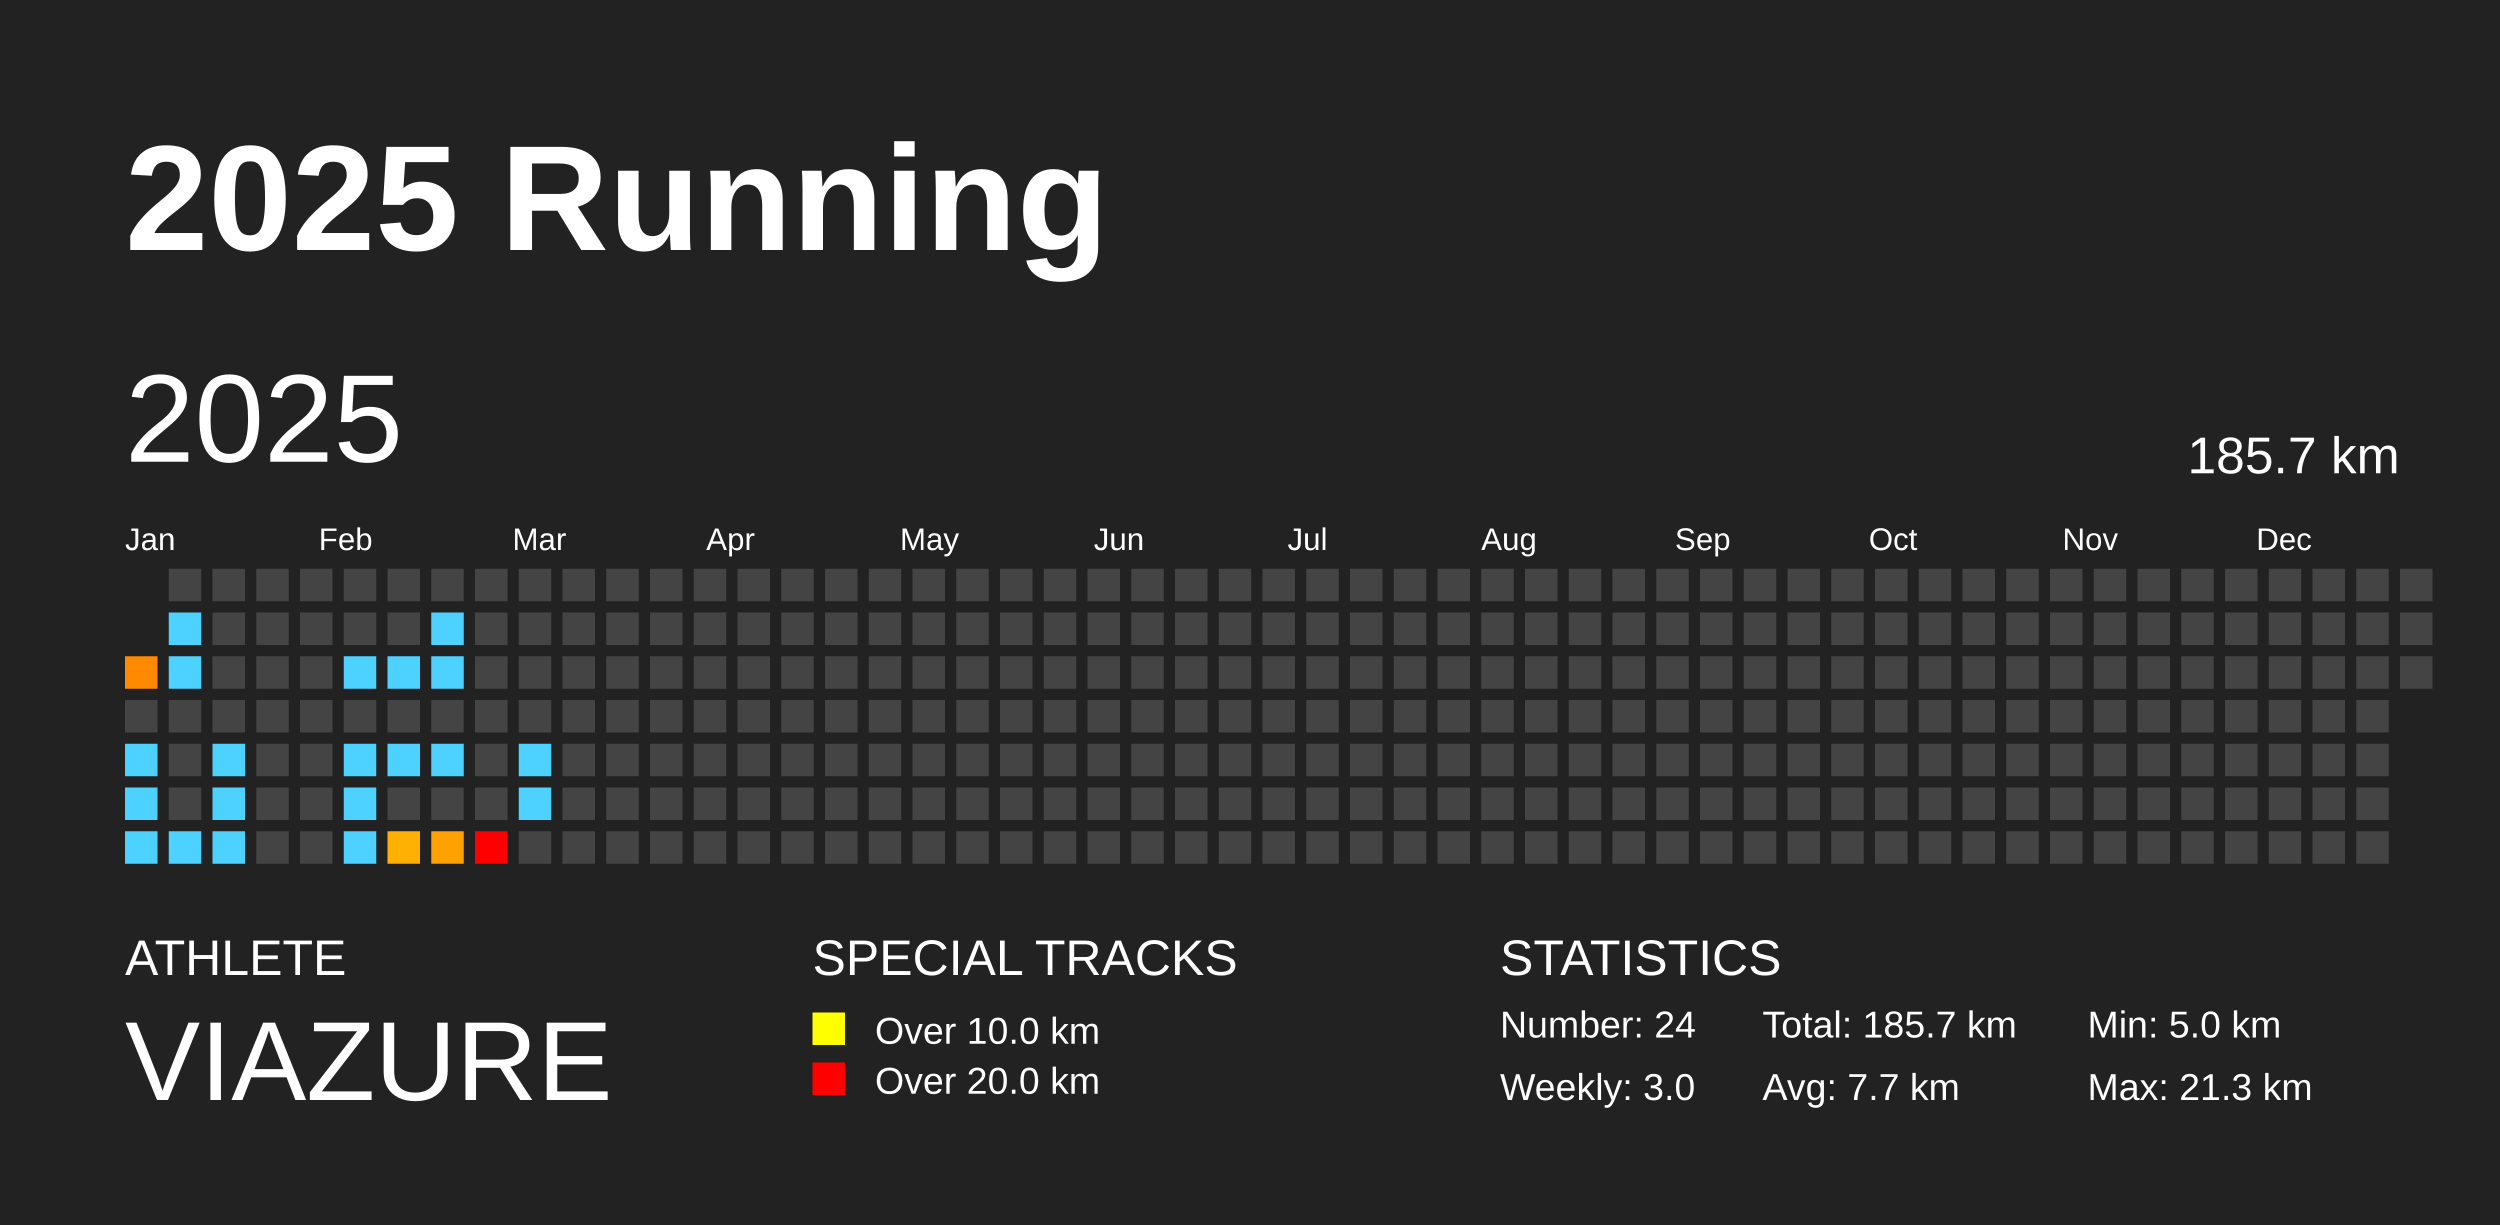
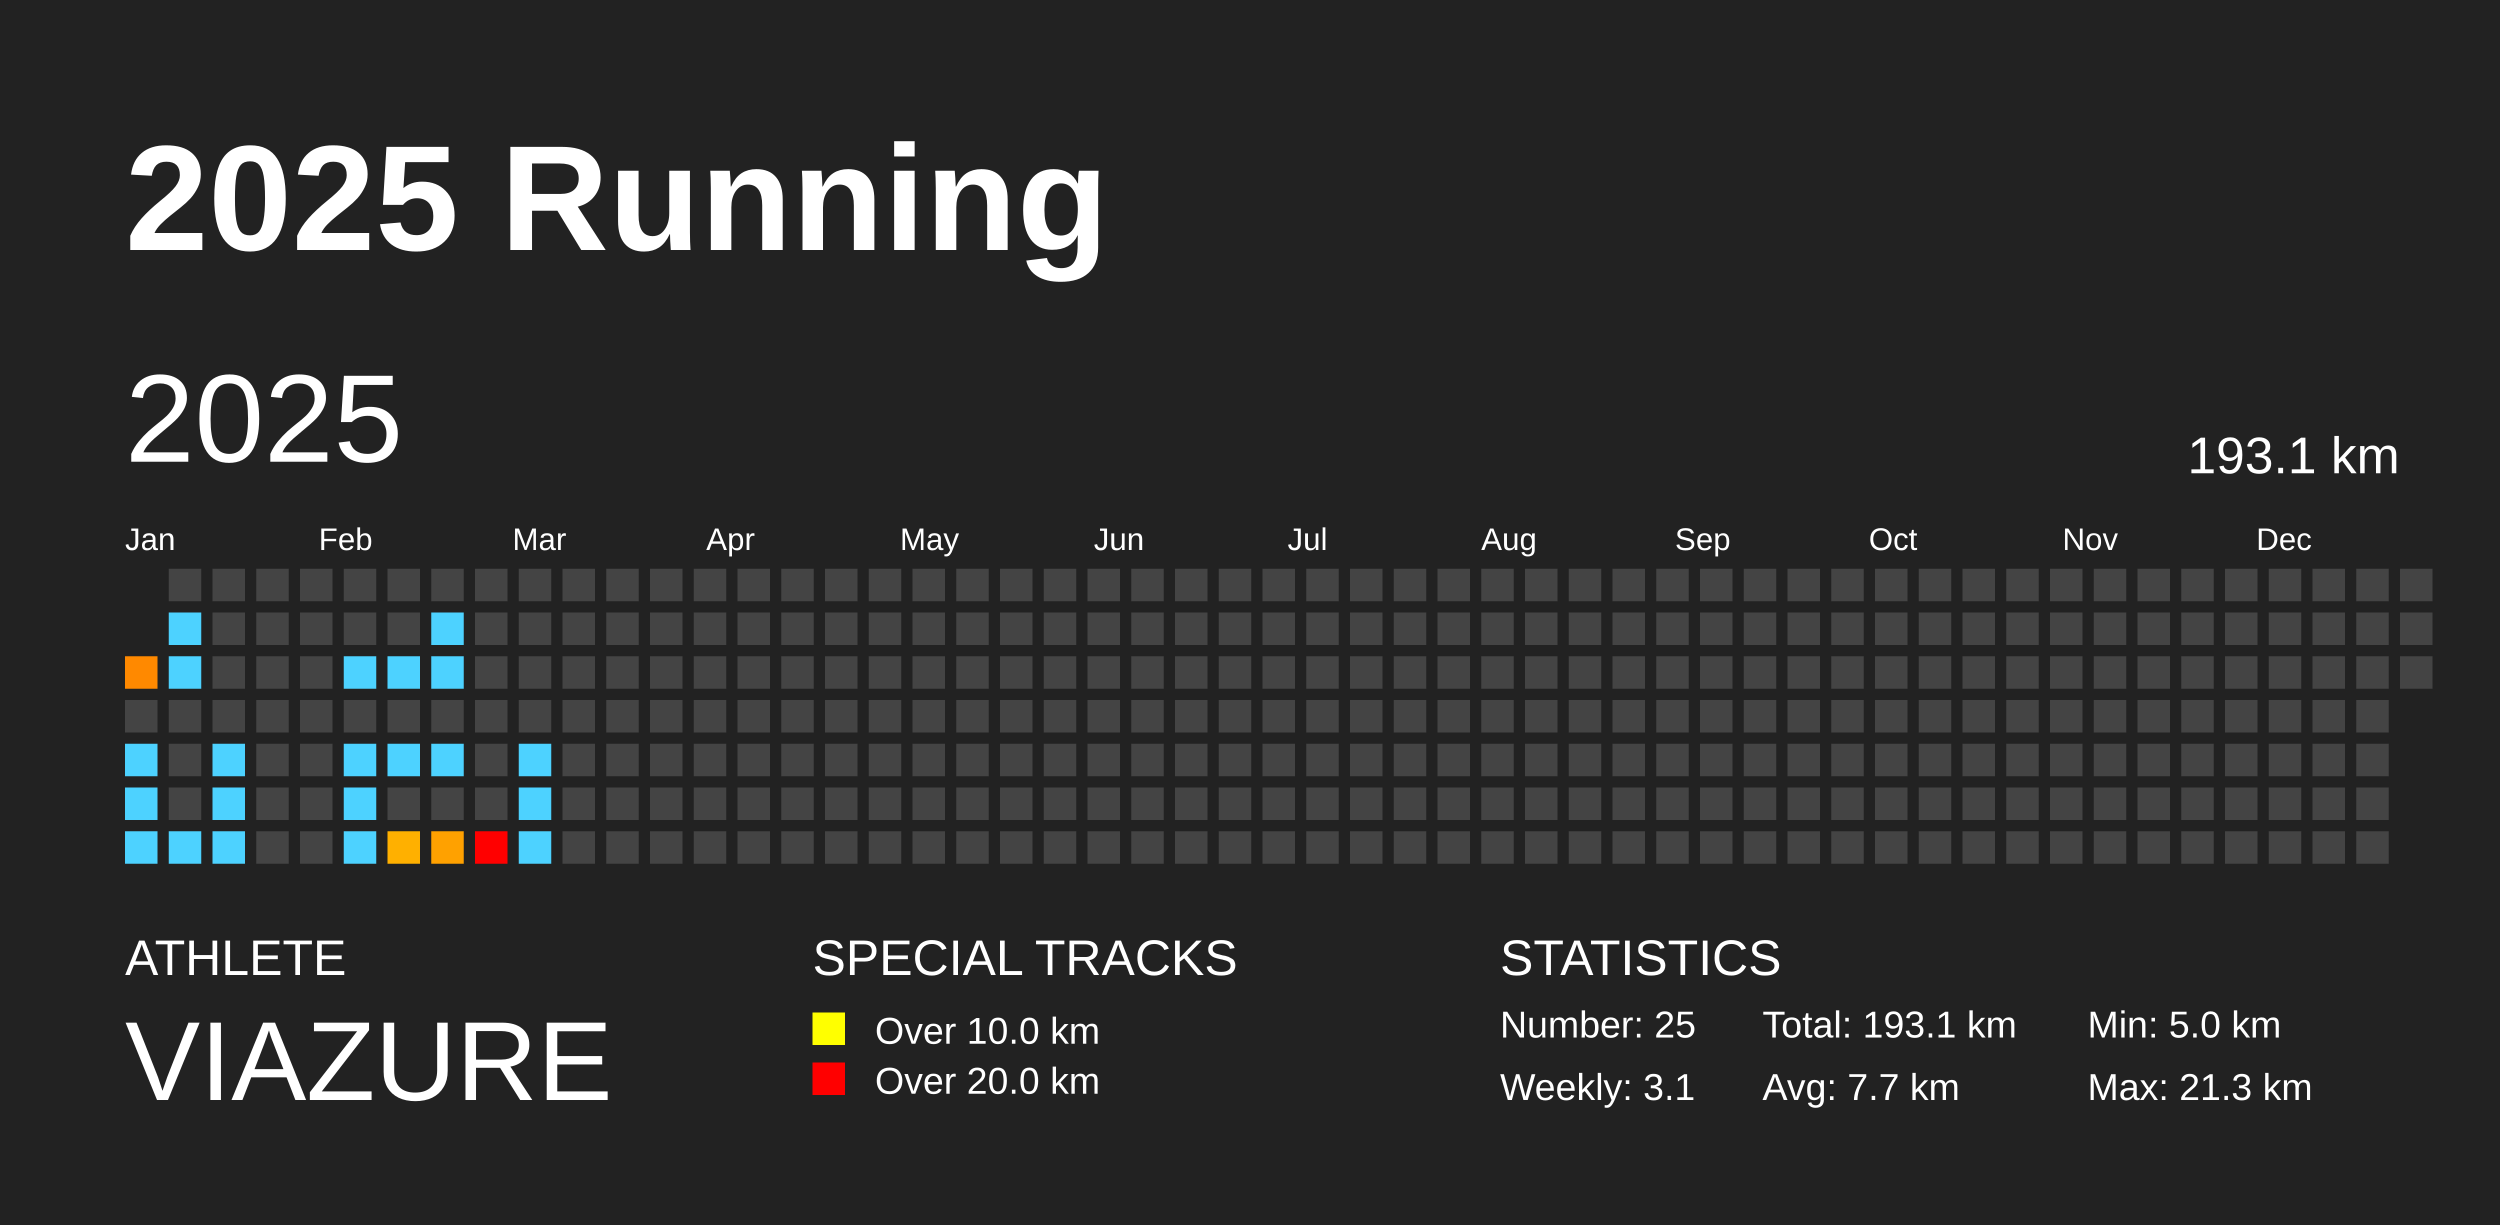
<svg xmlns="http://www.w3.org/2000/svg" baseProfile="full" height="98mm" version="1.1" viewBox="0,0,200,98" width="200mm">
  <defs />
  <rect fill="#222222" height="98" width="200" x="0" y="0" />
  <text fill="#FFFFFF" style="font-size:12px; font-family:Arial; font-weight:bold;" x="10" y="20">2025 Running</text>
  <text fill="#FFFFFF" style="font-size:4px; font-family:Arial" x="10" y="78">ATHLETE</text>
  <text fill="#FFFFFF" style="font-size:9px; font-family:Arial" x="10" y="88">VIAZURE</text>
  <text fill="#FFFFFF" style="font-size:4px; font-family:Arial" x="65" y="78">SPECIAL TRACKS</text>
  <rect fill="yellow" height="2.6" width="2.6" x="65" y="81" />
  <text fill="#FFFFFF" style="font-size:3px; font-family:Arial" x="70" y="83.5">Over 10.0 km</text>
  <rect fill="red" height="2.6" width="2.6" x="65" y="85" />
  <text fill="#FFFFFF" style="font-size:3px; font-family:Arial" x="70" y="87.5">Over 20.0 km</text>
  <text fill="#FFFFFF" style="font-size:4px; font-family:Arial" x="120" y="78">STATISTICS</text>
-   <text fill="#FFFFFF" style="font-size:3px; font-family:Arial" x="120" y="83">Number: 24</text>
-   <text fill="#FFFFFF" style="font-size:3px; font-family:Arial" x="120" y="88">Weekly: 3.0</text>
-   <text fill="#FFFFFF" style="font-size:3px; font-family:Arial" x="141" y="83">Total: 185.7 km</text>
+   <text fill="#FFFFFF" style="font-size:3px; font-family:Arial" x="120" y="83">Number: 25</text>
+   <text fill="#FFFFFF" style="font-size:3px; font-family:Arial" x="120" y="88">Weekly: 3.1</text>
+   <text fill="#FFFFFF" style="font-size:3px; font-family:Arial" x="141" y="83">Total: 193.1 km</text>
  <text fill="#FFFFFF" style="font-size:3px; font-family:Arial" x="141" y="88">Avg: 7.7 km</text>
  <text fill="#FFFFFF" style="font-size:3px; font-family:Arial" x="167" y="83">Min: 5.0 km</text>
  <text fill="#FFFFFF" style="font-size:3px; font-family:Arial" x="167" y="88">Max: 21.3 km</text>
  <text dominant-baseline="hanging" fill="#FFFFFF" style="font-size:10.0px; font-family:Arial;" x="10" y="30">2025</text>
-   <text dominant-baseline="hanging" fill="#FFFFFF" style="font-size:4.125px; font-family:Arial;" x="175" y="35">185.7 km</text>
+   <text dominant-baseline="hanging" fill="#FFFFFF" style="font-size:4.125px; font-family:Arial;" x="175" y="35">193.1 km</text>
  <text fill="#FFFFFF" style="font-size:2.5px; font-family:Arial" x="10.0" y="44">Jan</text>
  <text fill="#FFFFFF" style="font-size:2.5px; font-family:Arial" x="25.5" y="44">Feb</text>
  <text fill="#FFFFFF" style="font-size:2.5px; font-family:Arial" x="41.0" y="44">Mar</text>
  <text fill="#FFFFFF" style="font-size:2.5px; font-family:Arial" x="56.5" y="44">Apr</text>
  <text fill="#FFFFFF" style="font-size:2.5px; font-family:Arial" x="72.0" y="44">May</text>
  <text fill="#FFFFFF" style="font-size:2.5px; font-family:Arial" x="87.5" y="44">Jun</text>
  <text fill="#FFFFFF" style="font-size:2.5px; font-family:Arial" x="103.0" y="44">Jul</text>
  <text fill="#FFFFFF" style="font-size:2.5px; font-family:Arial" x="118.5" y="44">Aug</text>
  <text fill="#FFFFFF" style="font-size:2.5px; font-family:Arial" x="134.0" y="44">Sep</text>
  <text fill="#FFFFFF" style="font-size:2.5px; font-family:Arial" x="149.5" y="44">Oct</text>
  <text fill="#FFFFFF" style="font-size:2.5px; font-family:Arial" x="165.0" y="44">Nov</text>
  <text fill="#FFFFFF" style="font-size:2.5px; font-family:Arial" x="180.5" y="44">Dec</text>
  <rect fill="#ff8900" height="2.6" width="2.6" x="10.0" y="52.5" />
  <rect fill="#444444" height="2.6" width="2.6" x="10.0" y="56.0" />
  <rect fill="#4dd2ff" height="2.6" width="2.6" x="10.0" y="59.5" />
  <rect fill="#4dd2ff" height="2.6" width="2.6" x="10.0" y="63.0" />
  <rect fill="#4dd2ff" height="2.6" width="2.6" x="10.0" y="66.5" />
  <rect fill="#444444" height="2.6" width="2.6" x="13.5" y="45.5" />
  <rect fill="#4dd2ff" height="2.6" width="2.6" x="13.5" y="49.0" />
  <rect fill="#4dd2ff" height="2.6" width="2.6" x="13.5" y="52.5" />
  <rect fill="#444444" height="2.6" width="2.6" x="13.5" y="56.0" />
  <rect fill="#444444" height="2.6" width="2.6" x="13.5" y="59.5" />
  <rect fill="#444444" height="2.6" width="2.6" x="13.5" y="63.0" />
  <rect fill="#4dd2ff" height="2.6" width="2.6" x="13.5" y="66.5" />
  <rect fill="#444444" height="2.6" width="2.6" x="17.0" y="45.5" />
  <rect fill="#444444" height="2.6" width="2.6" x="17.0" y="49.0" />
  <rect fill="#444444" height="2.6" width="2.6" x="17.0" y="52.5" />
  <rect fill="#444444" height="2.6" width="2.6" x="17.0" y="56.0" />
  <rect fill="#4dd2ff" height="2.6" width="2.6" x="17.0" y="59.5" />
  <rect fill="#4dd2ff" height="2.6" width="2.6" x="17.0" y="63.0" />
  <rect fill="#4dd2ff" height="2.6" width="2.6" x="17.0" y="66.5" />
  <rect fill="#444444" height="2.6" width="2.6" x="20.5" y="45.5" />
  <rect fill="#444444" height="2.6" width="2.6" x="20.5" y="49.0" />
  <rect fill="#444444" height="2.6" width="2.6" x="20.5" y="52.5" />
  <rect fill="#444444" height="2.6" width="2.6" x="20.5" y="56.0" />
  <rect fill="#444444" height="2.6" width="2.6" x="20.5" y="59.5" />
  <rect fill="#444444" height="2.6" width="2.6" x="20.5" y="63.0" />
  <rect fill="#444444" height="2.6" width="2.6" x="20.5" y="66.5" />
  <rect fill="#444444" height="2.6" width="2.6" x="24.0" y="45.5" />
  <rect fill="#444444" height="2.6" width="2.6" x="24.0" y="49.0" />
  <rect fill="#444444" height="2.6" width="2.6" x="24.0" y="52.5" />
  <rect fill="#444444" height="2.6" width="2.6" x="24.0" y="56.0" />
  <rect fill="#444444" height="2.6" width="2.6" x="24.0" y="59.5" />
  <rect fill="#444444" height="2.6" width="2.6" x="24.0" y="63.0" />
  <rect fill="#444444" height="2.6" width="2.6" x="24.0" y="66.5" />
  <rect fill="#444444" height="2.6" width="2.6" x="27.5" y="45.5" />
  <rect fill="#444444" height="2.6" width="2.6" x="27.5" y="49.0" />
  <rect fill="#4dd2ff" height="2.6" width="2.6" x="27.5" y="52.5" />
  <rect fill="#444444" height="2.6" width="2.6" x="27.5" y="56.0" />
  <rect fill="#4dd2ff" height="2.6" width="2.6" x="27.5" y="59.5" />
  <rect fill="#4dd2ff" height="2.6" width="2.6" x="27.5" y="63.0" />
  <rect fill="#4dd2ff" height="2.6" width="2.6" x="27.5" y="66.5" />
  <rect fill="#444444" height="2.6" width="2.6" x="31.0" y="45.5" />
  <rect fill="#444444" height="2.6" width="2.6" x="31.0" y="49.0" />
  <rect fill="#4dd2ff" height="2.6" width="2.6" x="31.0" y="52.5" />
  <rect fill="#444444" height="2.6" width="2.6" x="31.0" y="56.0" />
  <rect fill="#4dd2ff" height="2.6" width="2.6" x="31.0" y="59.5" />
  <rect fill="#444444" height="2.6" width="2.6" x="31.0" y="63.0" />
  <rect fill="#ffb000" height="2.6" width="2.6" x="31.0" y="66.5" />
  <rect fill="#444444" height="2.6" width="2.6" x="34.5" y="45.5" />
  <rect fill="#4dd2ff" height="2.6" width="2.6" x="34.5" y="49.0" />
  <rect fill="#4dd2ff" height="2.6" width="2.6" x="34.5" y="52.5" />
  <rect fill="#444444" height="2.6" width="2.6" x="34.5" y="56.0" />
  <rect fill="#4dd2ff" height="2.6" width="2.6" x="34.5" y="59.5" />
  <rect fill="#444444" height="2.6" width="2.6" x="34.5" y="63.0" />
  <rect fill="#ffa100" height="2.6" width="2.6" x="34.5" y="66.5" />
  <rect fill="#444444" height="2.6" width="2.6" x="38.0" y="45.5" />
  <rect fill="#444444" height="2.6" width="2.6" x="38.0" y="49.0" />
  <rect fill="#444444" height="2.6" width="2.6" x="38.0" y="52.5" />
  <rect fill="#444444" height="2.6" width="2.6" x="38.0" y="56.0" />
  <rect fill="#444444" height="2.6" width="2.6" x="38.0" y="59.5" />
  <rect fill="#444444" height="2.6" width="2.6" x="38.0" y="63.0" />
  <rect fill="red" height="2.6" width="2.6" x="38.0" y="66.5" />
  <rect fill="#444444" height="2.6" width="2.6" x="41.5" y="45.5" />
  <rect fill="#444444" height="2.6" width="2.6" x="41.5" y="49.0" />
  <rect fill="#444444" height="2.6" width="2.6" x="41.5" y="52.5" />
  <rect fill="#444444" height="2.6" width="2.6" x="41.5" y="56.0" />
  <rect fill="#4dd2ff" height="2.6" width="2.6" x="41.5" y="59.5" />
  <rect fill="#4dd2ff" height="2.6" width="2.6" x="41.5" y="63.0" />
-   <rect fill="#444444" height="2.6" width="2.6" x="41.5" y="66.5" />
+   <rect fill="#4dd2ff" height="2.6" width="2.6" x="41.5" y="66.5" />
  <rect fill="#444444" height="2.6" width="2.6" x="45.0" y="45.5" />
  <rect fill="#444444" height="2.6" width="2.6" x="45.0" y="49.0" />
  <rect fill="#444444" height="2.6" width="2.6" x="45.0" y="52.5" />
  <rect fill="#444444" height="2.6" width="2.6" x="45.0" y="56.0" />
  <rect fill="#444444" height="2.6" width="2.6" x="45.0" y="59.5" />
  <rect fill="#444444" height="2.6" width="2.6" x="45.0" y="63.0" />
  <rect fill="#444444" height="2.6" width="2.6" x="45.0" y="66.5" />
  <rect fill="#444444" height="2.6" width="2.6" x="48.5" y="45.5" />
  <rect fill="#444444" height="2.6" width="2.6" x="48.5" y="49.0" />
  <rect fill="#444444" height="2.6" width="2.6" x="48.5" y="52.5" />
  <rect fill="#444444" height="2.6" width="2.6" x="48.5" y="56.0" />
  <rect fill="#444444" height="2.6" width="2.6" x="48.5" y="59.5" />
  <rect fill="#444444" height="2.6" width="2.6" x="48.5" y="63.0" />
  <rect fill="#444444" height="2.6" width="2.6" x="48.5" y="66.5" />
  <rect fill="#444444" height="2.6" width="2.6" x="52.0" y="45.5" />
  <rect fill="#444444" height="2.6" width="2.6" x="52.0" y="49.0" />
  <rect fill="#444444" height="2.6" width="2.6" x="52.0" y="52.5" />
  <rect fill="#444444" height="2.6" width="2.6" x="52.0" y="56.0" />
  <rect fill="#444444" height="2.6" width="2.6" x="52.0" y="59.5" />
  <rect fill="#444444" height="2.6" width="2.6" x="52.0" y="63.0" />
  <rect fill="#444444" height="2.6" width="2.6" x="52.0" y="66.5" />
  <rect fill="#444444" height="2.6" width="2.6" x="55.5" y="45.5" />
  <rect fill="#444444" height="2.6" width="2.6" x="55.5" y="49.0" />
  <rect fill="#444444" height="2.6" width="2.6" x="55.5" y="52.5" />
  <rect fill="#444444" height="2.6" width="2.6" x="55.5" y="56.0" />
  <rect fill="#444444" height="2.6" width="2.6" x="55.5" y="59.5" />
  <rect fill="#444444" height="2.6" width="2.6" x="55.5" y="63.0" />
  <rect fill="#444444" height="2.6" width="2.6" x="55.5" y="66.5" />
  <rect fill="#444444" height="2.6" width="2.6" x="59.0" y="45.5" />
  <rect fill="#444444" height="2.6" width="2.6" x="59.0" y="49.0" />
  <rect fill="#444444" height="2.6" width="2.6" x="59.0" y="52.5" />
  <rect fill="#444444" height="2.6" width="2.6" x="59.0" y="56.0" />
  <rect fill="#444444" height="2.6" width="2.6" x="59.0" y="59.5" />
  <rect fill="#444444" height="2.6" width="2.6" x="59.0" y="63.0" />
  <rect fill="#444444" height="2.6" width="2.6" x="59.0" y="66.5" />
  <rect fill="#444444" height="2.6" width="2.6" x="62.5" y="45.5" />
  <rect fill="#444444" height="2.6" width="2.6" x="62.5" y="49.0" />
  <rect fill="#444444" height="2.6" width="2.6" x="62.5" y="52.5" />
  <rect fill="#444444" height="2.6" width="2.6" x="62.5" y="56.0" />
  <rect fill="#444444" height="2.6" width="2.6" x="62.5" y="59.5" />
  <rect fill="#444444" height="2.6" width="2.6" x="62.5" y="63.0" />
  <rect fill="#444444" height="2.6" width="2.6" x="62.5" y="66.5" />
  <rect fill="#444444" height="2.6" width="2.6" x="66.0" y="45.5" />
  <rect fill="#444444" height="2.6" width="2.6" x="66.0" y="49.0" />
  <rect fill="#444444" height="2.6" width="2.6" x="66.0" y="52.5" />
  <rect fill="#444444" height="2.6" width="2.6" x="66.0" y="56.0" />
  <rect fill="#444444" height="2.6" width="2.6" x="66.0" y="59.5" />
  <rect fill="#444444" height="2.6" width="2.6" x="66.0" y="63.0" />
  <rect fill="#444444" height="2.6" width="2.6" x="66.0" y="66.5" />
  <rect fill="#444444" height="2.6" width="2.6" x="69.5" y="45.5" />
  <rect fill="#444444" height="2.6" width="2.6" x="69.5" y="49.0" />
  <rect fill="#444444" height="2.6" width="2.6" x="69.5" y="52.5" />
  <rect fill="#444444" height="2.6" width="2.6" x="69.5" y="56.0" />
  <rect fill="#444444" height="2.6" width="2.6" x="69.5" y="59.5" />
  <rect fill="#444444" height="2.6" width="2.6" x="69.5" y="63.0" />
  <rect fill="#444444" height="2.6" width="2.6" x="69.5" y="66.5" />
  <rect fill="#444444" height="2.6" width="2.6" x="73.0" y="45.5" />
  <rect fill="#444444" height="2.6" width="2.6" x="73.0" y="49.0" />
  <rect fill="#444444" height="2.6" width="2.6" x="73.0" y="52.5" />
  <rect fill="#444444" height="2.6" width="2.6" x="73.0" y="56.0" />
  <rect fill="#444444" height="2.6" width="2.6" x="73.0" y="59.5" />
  <rect fill="#444444" height="2.6" width="2.6" x="73.0" y="63.0" />
  <rect fill="#444444" height="2.6" width="2.6" x="73.0" y="66.5" />
  <rect fill="#444444" height="2.6" width="2.6" x="76.5" y="45.5" />
  <rect fill="#444444" height="2.6" width="2.6" x="76.5" y="49.0" />
  <rect fill="#444444" height="2.6" width="2.6" x="76.5" y="52.5" />
  <rect fill="#444444" height="2.6" width="2.6" x="76.5" y="56.0" />
  <rect fill="#444444" height="2.6" width="2.6" x="76.5" y="59.5" />
  <rect fill="#444444" height="2.6" width="2.6" x="76.5" y="63.0" />
  <rect fill="#444444" height="2.6" width="2.6" x="76.5" y="66.5" />
  <rect fill="#444444" height="2.6" width="2.6" x="80.0" y="45.5" />
  <rect fill="#444444" height="2.6" width="2.6" x="80.0" y="49.0" />
  <rect fill="#444444" height="2.6" width="2.6" x="80.0" y="52.5" />
  <rect fill="#444444" height="2.6" width="2.6" x="80.0" y="56.0" />
  <rect fill="#444444" height="2.6" width="2.6" x="80.0" y="59.5" />
  <rect fill="#444444" height="2.6" width="2.6" x="80.0" y="63.0" />
  <rect fill="#444444" height="2.6" width="2.6" x="80.0" y="66.5" />
  <rect fill="#444444" height="2.6" width="2.6" x="83.5" y="45.5" />
  <rect fill="#444444" height="2.6" width="2.6" x="83.5" y="49.0" />
  <rect fill="#444444" height="2.6" width="2.6" x="83.5" y="52.5" />
  <rect fill="#444444" height="2.6" width="2.6" x="83.5" y="56.0" />
  <rect fill="#444444" height="2.6" width="2.6" x="83.5" y="59.5" />
  <rect fill="#444444" height="2.6" width="2.6" x="83.5" y="63.0" />
  <rect fill="#444444" height="2.6" width="2.6" x="83.5" y="66.5" />
  <rect fill="#444444" height="2.6" width="2.6" x="87.0" y="45.5" />
  <rect fill="#444444" height="2.6" width="2.6" x="87.0" y="49.0" />
  <rect fill="#444444" height="2.6" width="2.6" x="87.0" y="52.5" />
  <rect fill="#444444" height="2.6" width="2.6" x="87.0" y="56.0" />
  <rect fill="#444444" height="2.6" width="2.6" x="87.0" y="59.5" />
  <rect fill="#444444" height="2.6" width="2.6" x="87.0" y="63.0" />
  <rect fill="#444444" height="2.6" width="2.6" x="87.0" y="66.5" />
  <rect fill="#444444" height="2.6" width="2.6" x="90.5" y="45.5" />
  <rect fill="#444444" height="2.6" width="2.6" x="90.5" y="49.0" />
  <rect fill="#444444" height="2.6" width="2.6" x="90.5" y="52.5" />
  <rect fill="#444444" height="2.6" width="2.6" x="90.5" y="56.0" />
  <rect fill="#444444" height="2.6" width="2.6" x="90.5" y="59.5" />
  <rect fill="#444444" height="2.6" width="2.6" x="90.5" y="63.0" />
  <rect fill="#444444" height="2.6" width="2.6" x="90.5" y="66.5" />
  <rect fill="#444444" height="2.6" width="2.6" x="94.0" y="45.5" />
  <rect fill="#444444" height="2.6" width="2.6" x="94.0" y="49.0" />
  <rect fill="#444444" height="2.6" width="2.6" x="94.0" y="52.5" />
  <rect fill="#444444" height="2.6" width="2.6" x="94.0" y="56.0" />
  <rect fill="#444444" height="2.6" width="2.6" x="94.0" y="59.5" />
  <rect fill="#444444" height="2.6" width="2.6" x="94.0" y="63.0" />
  <rect fill="#444444" height="2.6" width="2.6" x="94.0" y="66.5" />
  <rect fill="#444444" height="2.6" width="2.6" x="97.5" y="45.5" />
  <rect fill="#444444" height="2.6" width="2.6" x="97.5" y="49.0" />
  <rect fill="#444444" height="2.6" width="2.6" x="97.5" y="52.5" />
  <rect fill="#444444" height="2.6" width="2.6" x="97.5" y="56.0" />
  <rect fill="#444444" height="2.6" width="2.6" x="97.5" y="59.5" />
  <rect fill="#444444" height="2.6" width="2.6" x="97.5" y="63.0" />
  <rect fill="#444444" height="2.6" width="2.6" x="97.5" y="66.5" />
  <rect fill="#444444" height="2.6" width="2.6" x="101.0" y="45.5" />
  <rect fill="#444444" height="2.6" width="2.6" x="101.0" y="49.0" />
  <rect fill="#444444" height="2.6" width="2.6" x="101.0" y="52.5" />
  <rect fill="#444444" height="2.6" width="2.6" x="101.0" y="56.0" />
  <rect fill="#444444" height="2.6" width="2.6" x="101.0" y="59.5" />
  <rect fill="#444444" height="2.6" width="2.6" x="101.0" y="63.0" />
  <rect fill="#444444" height="2.6" width="2.6" x="101.0" y="66.5" />
  <rect fill="#444444" height="2.6" width="2.6" x="104.5" y="45.5" />
  <rect fill="#444444" height="2.6" width="2.6" x="104.5" y="49.0" />
  <rect fill="#444444" height="2.6" width="2.6" x="104.5" y="52.5" />
  <rect fill="#444444" height="2.6" width="2.6" x="104.5" y="56.0" />
  <rect fill="#444444" height="2.6" width="2.6" x="104.5" y="59.5" />
  <rect fill="#444444" height="2.6" width="2.6" x="104.5" y="63.0" />
  <rect fill="#444444" height="2.6" width="2.6" x="104.5" y="66.5" />
  <rect fill="#444444" height="2.6" width="2.6" x="108.0" y="45.5" />
  <rect fill="#444444" height="2.6" width="2.6" x="108.0" y="49.0" />
  <rect fill="#444444" height="2.6" width="2.6" x="108.0" y="52.5" />
  <rect fill="#444444" height="2.6" width="2.6" x="108.0" y="56.0" />
  <rect fill="#444444" height="2.6" width="2.6" x="108.0" y="59.5" />
  <rect fill="#444444" height="2.6" width="2.6" x="108.0" y="63.0" />
  <rect fill="#444444" height="2.6" width="2.6" x="108.0" y="66.5" />
  <rect fill="#444444" height="2.6" width="2.6" x="111.5" y="45.5" />
  <rect fill="#444444" height="2.6" width="2.6" x="111.5" y="49.0" />
  <rect fill="#444444" height="2.6" width="2.6" x="111.5" y="52.5" />
  <rect fill="#444444" height="2.6" width="2.6" x="111.5" y="56.0" />
  <rect fill="#444444" height="2.6" width="2.6" x="111.5" y="59.5" />
  <rect fill="#444444" height="2.6" width="2.6" x="111.5" y="63.0" />
  <rect fill="#444444" height="2.6" width="2.6" x="111.5" y="66.5" />
  <rect fill="#444444" height="2.6" width="2.6" x="115.0" y="45.5" />
  <rect fill="#444444" height="2.6" width="2.6" x="115.0" y="49.0" />
  <rect fill="#444444" height="2.6" width="2.6" x="115.0" y="52.5" />
  <rect fill="#444444" height="2.6" width="2.6" x="115.0" y="56.0" />
  <rect fill="#444444" height="2.6" width="2.6" x="115.0" y="59.5" />
  <rect fill="#444444" height="2.6" width="2.6" x="115.0" y="63.0" />
  <rect fill="#444444" height="2.6" width="2.6" x="115.0" y="66.5" />
  <rect fill="#444444" height="2.6" width="2.6" x="118.5" y="45.5" />
  <rect fill="#444444" height="2.6" width="2.6" x="118.5" y="49.0" />
  <rect fill="#444444" height="2.6" width="2.6" x="118.5" y="52.5" />
  <rect fill="#444444" height="2.6" width="2.6" x="118.5" y="56.0" />
  <rect fill="#444444" height="2.6" width="2.6" x="118.5" y="59.5" />
  <rect fill="#444444" height="2.6" width="2.6" x="118.5" y="63.0" />
  <rect fill="#444444" height="2.6" width="2.6" x="118.5" y="66.5" />
  <rect fill="#444444" height="2.6" width="2.6" x="122.0" y="45.5" />
  <rect fill="#444444" height="2.6" width="2.6" x="122.0" y="49.0" />
  <rect fill="#444444" height="2.6" width="2.6" x="122.0" y="52.5" />
  <rect fill="#444444" height="2.6" width="2.6" x="122.0" y="56.0" />
  <rect fill="#444444" height="2.6" width="2.6" x="122.0" y="59.5" />
  <rect fill="#444444" height="2.6" width="2.6" x="122.0" y="63.0" />
  <rect fill="#444444" height="2.6" width="2.6" x="122.0" y="66.5" />
  <rect fill="#444444" height="2.6" width="2.6" x="125.5" y="45.5" />
  <rect fill="#444444" height="2.6" width="2.6" x="125.5" y="49.0" />
  <rect fill="#444444" height="2.6" width="2.6" x="125.5" y="52.5" />
  <rect fill="#444444" height="2.6" width="2.6" x="125.5" y="56.0" />
  <rect fill="#444444" height="2.6" width="2.6" x="125.5" y="59.5" />
  <rect fill="#444444" height="2.6" width="2.6" x="125.5" y="63.0" />
  <rect fill="#444444" height="2.6" width="2.6" x="125.5" y="66.5" />
  <rect fill="#444444" height="2.6" width="2.6" x="129.0" y="45.5" />
  <rect fill="#444444" height="2.6" width="2.6" x="129.0" y="49.0" />
  <rect fill="#444444" height="2.6" width="2.6" x="129.0" y="52.5" />
  <rect fill="#444444" height="2.6" width="2.6" x="129.0" y="56.0" />
  <rect fill="#444444" height="2.6" width="2.6" x="129.0" y="59.5" />
  <rect fill="#444444" height="2.6" width="2.6" x="129.0" y="63.0" />
  <rect fill="#444444" height="2.6" width="2.6" x="129.0" y="66.5" />
  <rect fill="#444444" height="2.6" width="2.6" x="132.5" y="45.5" />
  <rect fill="#444444" height="2.6" width="2.6" x="132.5" y="49.0" />
  <rect fill="#444444" height="2.6" width="2.6" x="132.5" y="52.5" />
  <rect fill="#444444" height="2.6" width="2.6" x="132.5" y="56.0" />
  <rect fill="#444444" height="2.6" width="2.6" x="132.5" y="59.5" />
  <rect fill="#444444" height="2.6" width="2.6" x="132.5" y="63.0" />
  <rect fill="#444444" height="2.6" width="2.6" x="132.5" y="66.5" />
  <rect fill="#444444" height="2.6" width="2.6" x="136.0" y="45.5" />
  <rect fill="#444444" height="2.6" width="2.6" x="136.0" y="49.0" />
  <rect fill="#444444" height="2.6" width="2.6" x="136.0" y="52.5" />
  <rect fill="#444444" height="2.6" width="2.6" x="136.0" y="56.0" />
  <rect fill="#444444" height="2.6" width="2.6" x="136.0" y="59.5" />
  <rect fill="#444444" height="2.6" width="2.6" x="136.0" y="63.0" />
  <rect fill="#444444" height="2.6" width="2.6" x="136.0" y="66.5" />
  <rect fill="#444444" height="2.6" width="2.6" x="139.5" y="45.5" />
  <rect fill="#444444" height="2.6" width="2.6" x="139.5" y="49.0" />
  <rect fill="#444444" height="2.6" width="2.6" x="139.5" y="52.5" />
  <rect fill="#444444" height="2.6" width="2.6" x="139.5" y="56.0" />
  <rect fill="#444444" height="2.6" width="2.6" x="139.5" y="59.5" />
  <rect fill="#444444" height="2.6" width="2.6" x="139.5" y="63.0" />
  <rect fill="#444444" height="2.6" width="2.6" x="139.5" y="66.5" />
  <rect fill="#444444" height="2.6" width="2.6" x="143.0" y="45.5" />
  <rect fill="#444444" height="2.6" width="2.6" x="143.0" y="49.0" />
  <rect fill="#444444" height="2.6" width="2.6" x="143.0" y="52.5" />
  <rect fill="#444444" height="2.6" width="2.6" x="143.0" y="56.0" />
  <rect fill="#444444" height="2.6" width="2.6" x="143.0" y="59.5" />
  <rect fill="#444444" height="2.6" width="2.6" x="143.0" y="63.0" />
  <rect fill="#444444" height="2.6" width="2.6" x="143.0" y="66.5" />
  <rect fill="#444444" height="2.6" width="2.6" x="146.5" y="45.5" />
  <rect fill="#444444" height="2.6" width="2.6" x="146.5" y="49.0" />
  <rect fill="#444444" height="2.6" width="2.6" x="146.5" y="52.5" />
  <rect fill="#444444" height="2.6" width="2.6" x="146.5" y="56.0" />
  <rect fill="#444444" height="2.6" width="2.6" x="146.5" y="59.5" />
  <rect fill="#444444" height="2.6" width="2.6" x="146.5" y="63.0" />
  <rect fill="#444444" height="2.6" width="2.6" x="146.5" y="66.5" />
  <rect fill="#444444" height="2.6" width="2.6" x="150.0" y="45.5" />
  <rect fill="#444444" height="2.6" width="2.6" x="150.0" y="49.0" />
  <rect fill="#444444" height="2.6" width="2.6" x="150.0" y="52.5" />
  <rect fill="#444444" height="2.6" width="2.6" x="150.0" y="56.0" />
  <rect fill="#444444" height="2.6" width="2.6" x="150.0" y="59.5" />
  <rect fill="#444444" height="2.6" width="2.6" x="150.0" y="63.0" />
  <rect fill="#444444" height="2.6" width="2.6" x="150.0" y="66.5" />
  <rect fill="#444444" height="2.6" width="2.6" x="153.5" y="45.5" />
  <rect fill="#444444" height="2.6" width="2.6" x="153.5" y="49.0" />
  <rect fill="#444444" height="2.6" width="2.6" x="153.5" y="52.5" />
  <rect fill="#444444" height="2.6" width="2.6" x="153.5" y="56.0" />
  <rect fill="#444444" height="2.6" width="2.6" x="153.5" y="59.5" />
  <rect fill="#444444" height="2.6" width="2.6" x="153.5" y="63.0" />
  <rect fill="#444444" height="2.6" width="2.6" x="153.5" y="66.5" />
  <rect fill="#444444" height="2.6" width="2.6" x="157.0" y="45.5" />
  <rect fill="#444444" height="2.6" width="2.6" x="157.0" y="49.0" />
  <rect fill="#444444" height="2.6" width="2.6" x="157.0" y="52.5" />
  <rect fill="#444444" height="2.6" width="2.6" x="157.0" y="56.0" />
  <rect fill="#444444" height="2.6" width="2.6" x="157.0" y="59.5" />
  <rect fill="#444444" height="2.6" width="2.6" x="157.0" y="63.0" />
  <rect fill="#444444" height="2.6" width="2.6" x="157.0" y="66.5" />
  <rect fill="#444444" height="2.6" width="2.6" x="160.5" y="45.5" />
  <rect fill="#444444" height="2.6" width="2.6" x="160.5" y="49.0" />
  <rect fill="#444444" height="2.6" width="2.6" x="160.5" y="52.5" />
  <rect fill="#444444" height="2.6" width="2.6" x="160.5" y="56.0" />
  <rect fill="#444444" height="2.6" width="2.6" x="160.5" y="59.5" />
  <rect fill="#444444" height="2.6" width="2.6" x="160.5" y="63.0" />
  <rect fill="#444444" height="2.6" width="2.6" x="160.5" y="66.5" />
  <rect fill="#444444" height="2.6" width="2.6" x="164.0" y="45.5" />
  <rect fill="#444444" height="2.6" width="2.6" x="164.0" y="49.0" />
  <rect fill="#444444" height="2.6" width="2.6" x="164.0" y="52.5" />
  <rect fill="#444444" height="2.6" width="2.6" x="164.0" y="56.0" />
  <rect fill="#444444" height="2.6" width="2.6" x="164.0" y="59.5" />
  <rect fill="#444444" height="2.6" width="2.6" x="164.0" y="63.0" />
  <rect fill="#444444" height="2.6" width="2.6" x="164.0" y="66.5" />
  <rect fill="#444444" height="2.6" width="2.6" x="167.5" y="45.5" />
  <rect fill="#444444" height="2.6" width="2.6" x="167.5" y="49.0" />
  <rect fill="#444444" height="2.6" width="2.6" x="167.5" y="52.5" />
  <rect fill="#444444" height="2.6" width="2.6" x="167.5" y="56.0" />
  <rect fill="#444444" height="2.6" width="2.6" x="167.5" y="59.5" />
  <rect fill="#444444" height="2.6" width="2.6" x="167.5" y="63.0" />
  <rect fill="#444444" height="2.6" width="2.6" x="167.5" y="66.5" />
  <rect fill="#444444" height="2.6" width="2.6" x="171.0" y="45.5" />
  <rect fill="#444444" height="2.6" width="2.6" x="171.0" y="49.0" />
  <rect fill="#444444" height="2.6" width="2.6" x="171.0" y="52.5" />
  <rect fill="#444444" height="2.6" width="2.6" x="171.0" y="56.0" />
  <rect fill="#444444" height="2.6" width="2.6" x="171.0" y="59.5" />
  <rect fill="#444444" height="2.6" width="2.6" x="171.0" y="63.0" />
  <rect fill="#444444" height="2.6" width="2.6" x="171.0" y="66.5" />
  <rect fill="#444444" height="2.6" width="2.6" x="174.5" y="45.5" />
  <rect fill="#444444" height="2.6" width="2.6" x="174.5" y="49.0" />
  <rect fill="#444444" height="2.6" width="2.6" x="174.5" y="52.5" />
  <rect fill="#444444" height="2.6" width="2.6" x="174.5" y="56.0" />
  <rect fill="#444444" height="2.6" width="2.6" x="174.5" y="59.5" />
  <rect fill="#444444" height="2.6" width="2.6" x="174.5" y="63.0" />
  <rect fill="#444444" height="2.6" width="2.6" x="174.5" y="66.5" />
  <rect fill="#444444" height="2.6" width="2.6" x="178.0" y="45.5" />
  <rect fill="#444444" height="2.6" width="2.6" x="178.0" y="49.0" />
  <rect fill="#444444" height="2.6" width="2.6" x="178.0" y="52.5" />
  <rect fill="#444444" height="2.6" width="2.6" x="178.0" y="56.0" />
  <rect fill="#444444" height="2.6" width="2.6" x="178.0" y="59.5" />
  <rect fill="#444444" height="2.6" width="2.6" x="178.0" y="63.0" />
  <rect fill="#444444" height="2.6" width="2.6" x="178.0" y="66.5" />
  <rect fill="#444444" height="2.6" width="2.6" x="181.5" y="45.5" />
  <rect fill="#444444" height="2.6" width="2.6" x="181.5" y="49.0" />
  <rect fill="#444444" height="2.6" width="2.6" x="181.5" y="52.5" />
  <rect fill="#444444" height="2.6" width="2.6" x="181.5" y="56.0" />
  <rect fill="#444444" height="2.6" width="2.6" x="181.5" y="59.5" />
  <rect fill="#444444" height="2.6" width="2.6" x="181.5" y="63.0" />
  <rect fill="#444444" height="2.6" width="2.6" x="181.5" y="66.5" />
  <rect fill="#444444" height="2.6" width="2.6" x="185.0" y="45.5" />
  <rect fill="#444444" height="2.6" width="2.6" x="185.0" y="49.0" />
  <rect fill="#444444" height="2.6" width="2.6" x="185.0" y="52.5" />
  <rect fill="#444444" height="2.6" width="2.6" x="185.0" y="56.0" />
  <rect fill="#444444" height="2.6" width="2.6" x="185.0" y="59.5" />
  <rect fill="#444444" height="2.6" width="2.6" x="185.0" y="63.0" />
  <rect fill="#444444" height="2.6" width="2.6" x="185.0" y="66.5" />
  <rect fill="#444444" height="2.6" width="2.6" x="188.5" y="45.5" />
  <rect fill="#444444" height="2.6" width="2.6" x="188.5" y="49.0" />
  <rect fill="#444444" height="2.6" width="2.6" x="188.5" y="52.5" />
  <rect fill="#444444" height="2.6" width="2.6" x="188.5" y="56.0" />
  <rect fill="#444444" height="2.6" width="2.6" x="188.5" y="59.5" />
  <rect fill="#444444" height="2.6" width="2.6" x="188.5" y="63.0" />
  <rect fill="#444444" height="2.6" width="2.6" x="188.5" y="66.5" />
  <rect fill="#444444" height="2.6" width="2.6" x="192.0" y="45.5" />
  <rect fill="#444444" height="2.6" width="2.6" x="192.0" y="49.0" />
  <rect fill="#444444" height="2.6" width="2.6" x="192.0" y="52.5" />
</svg>
